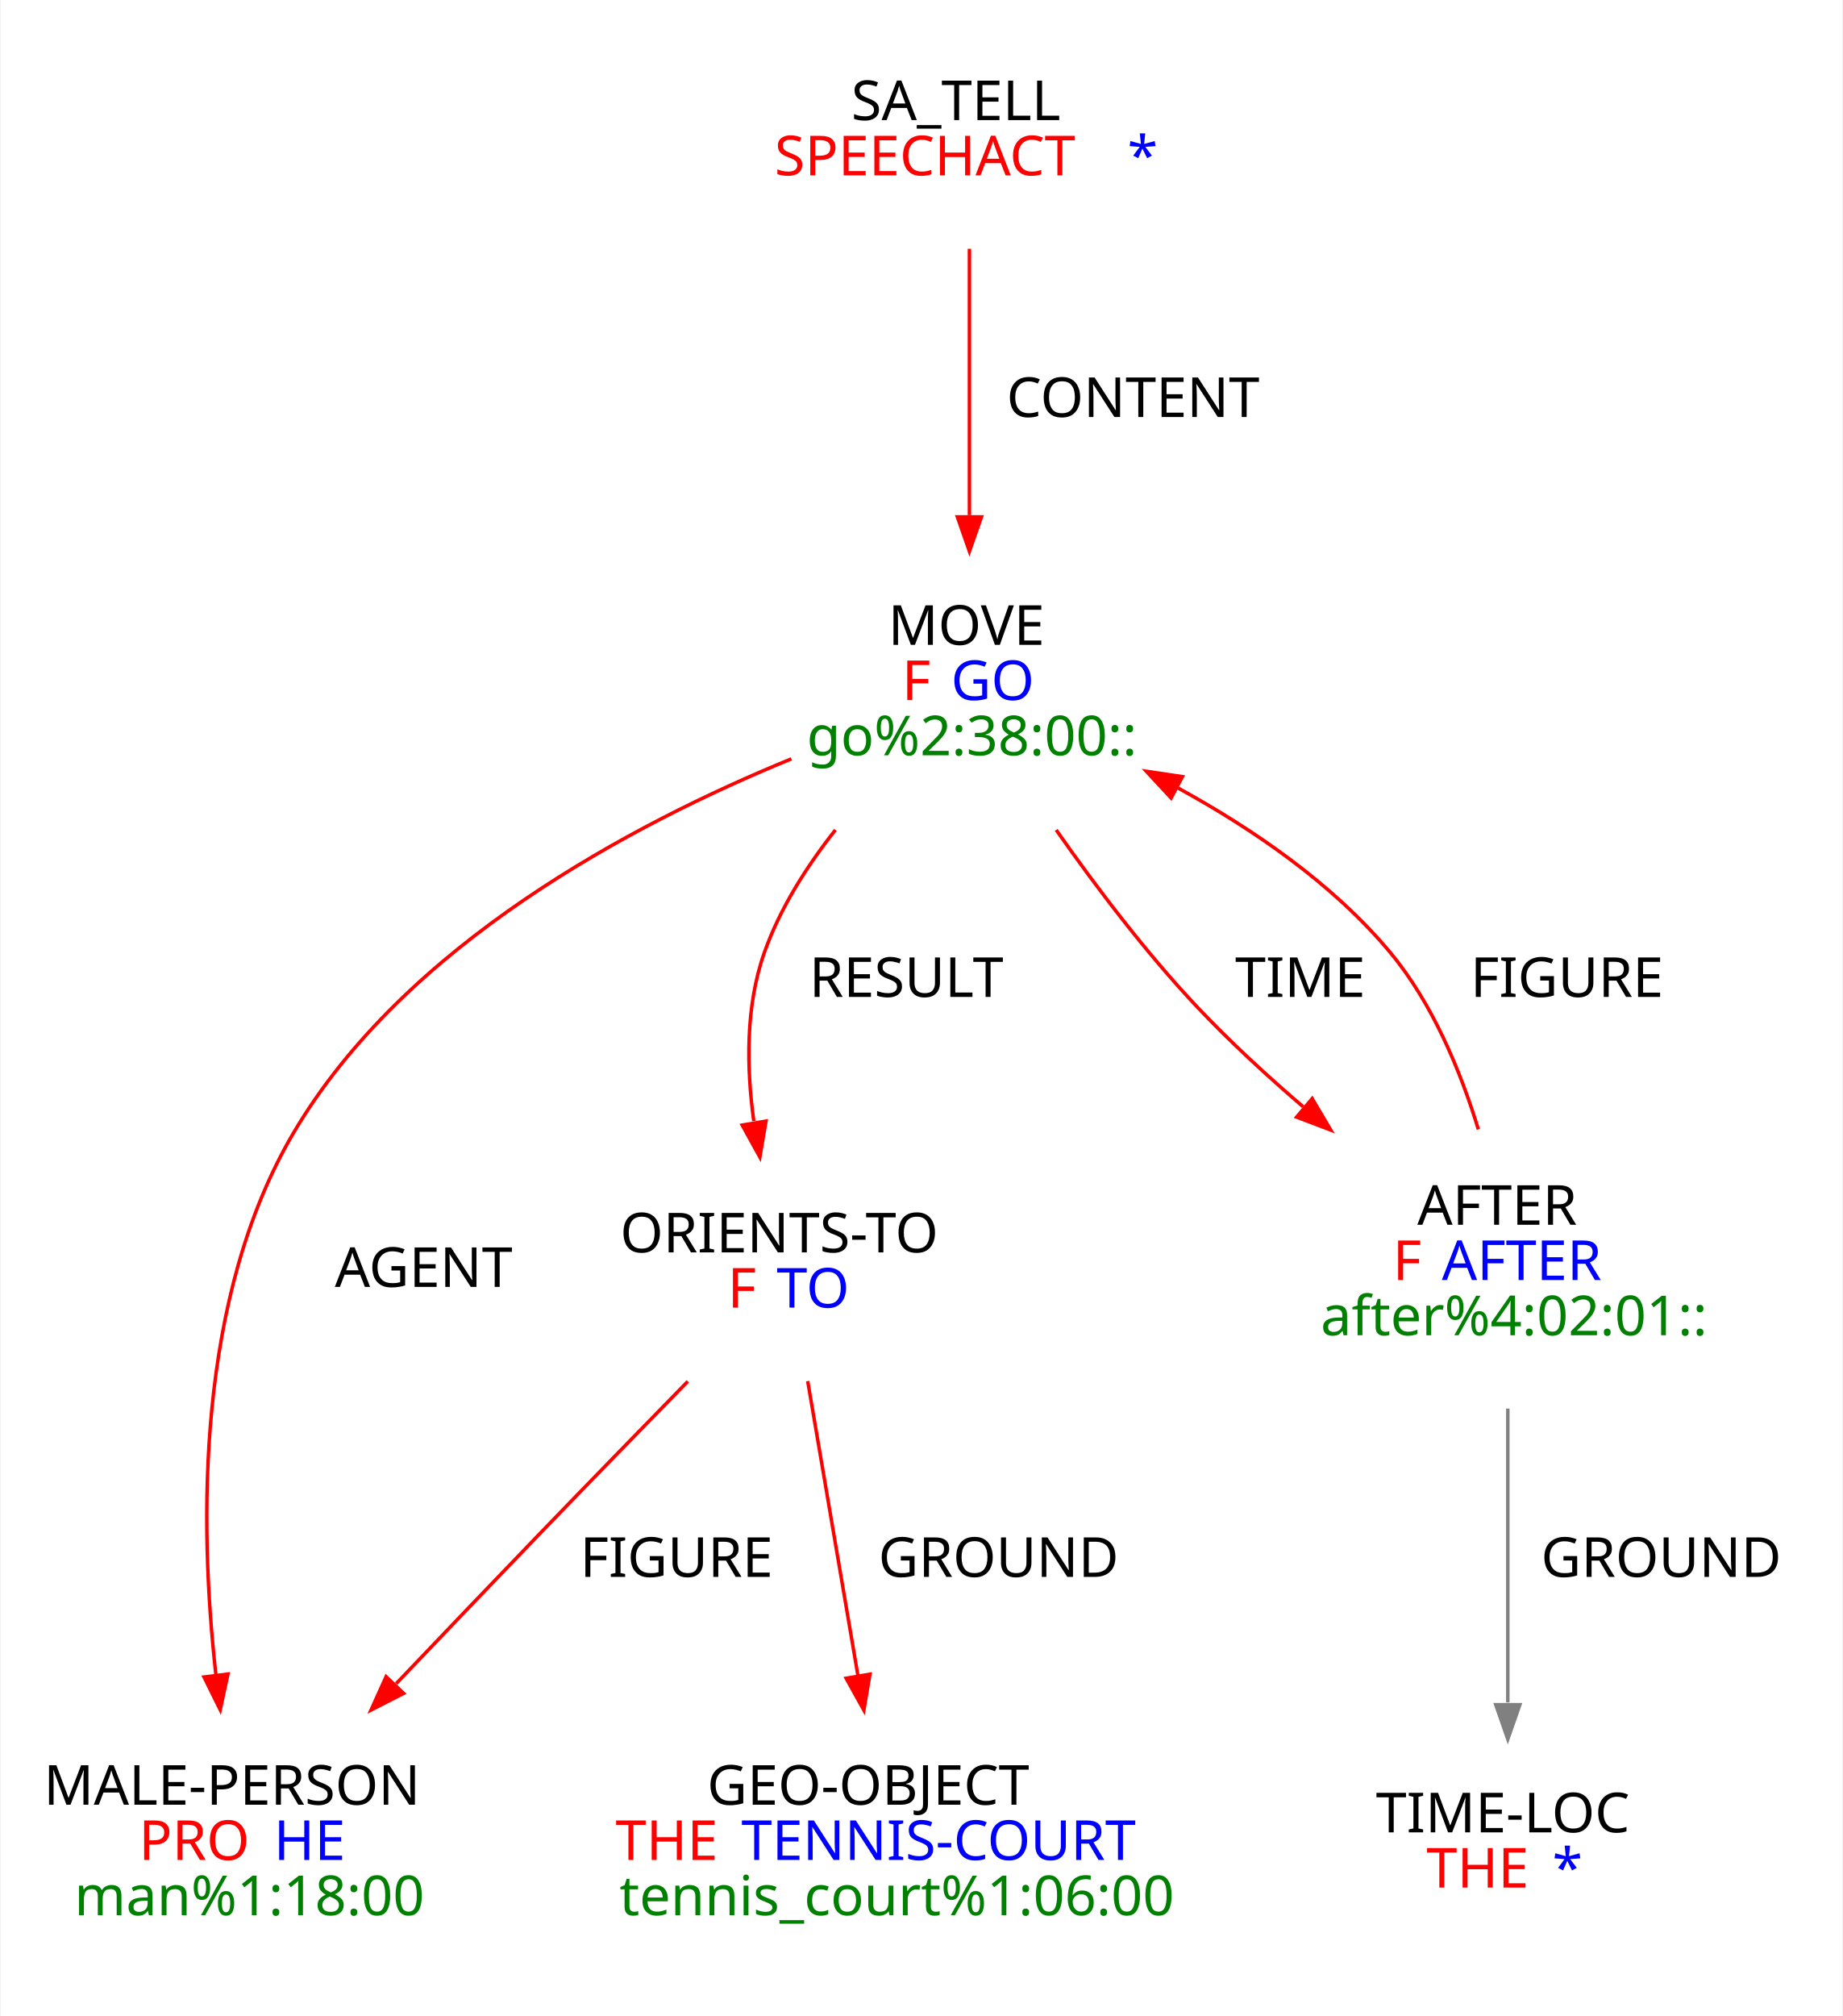
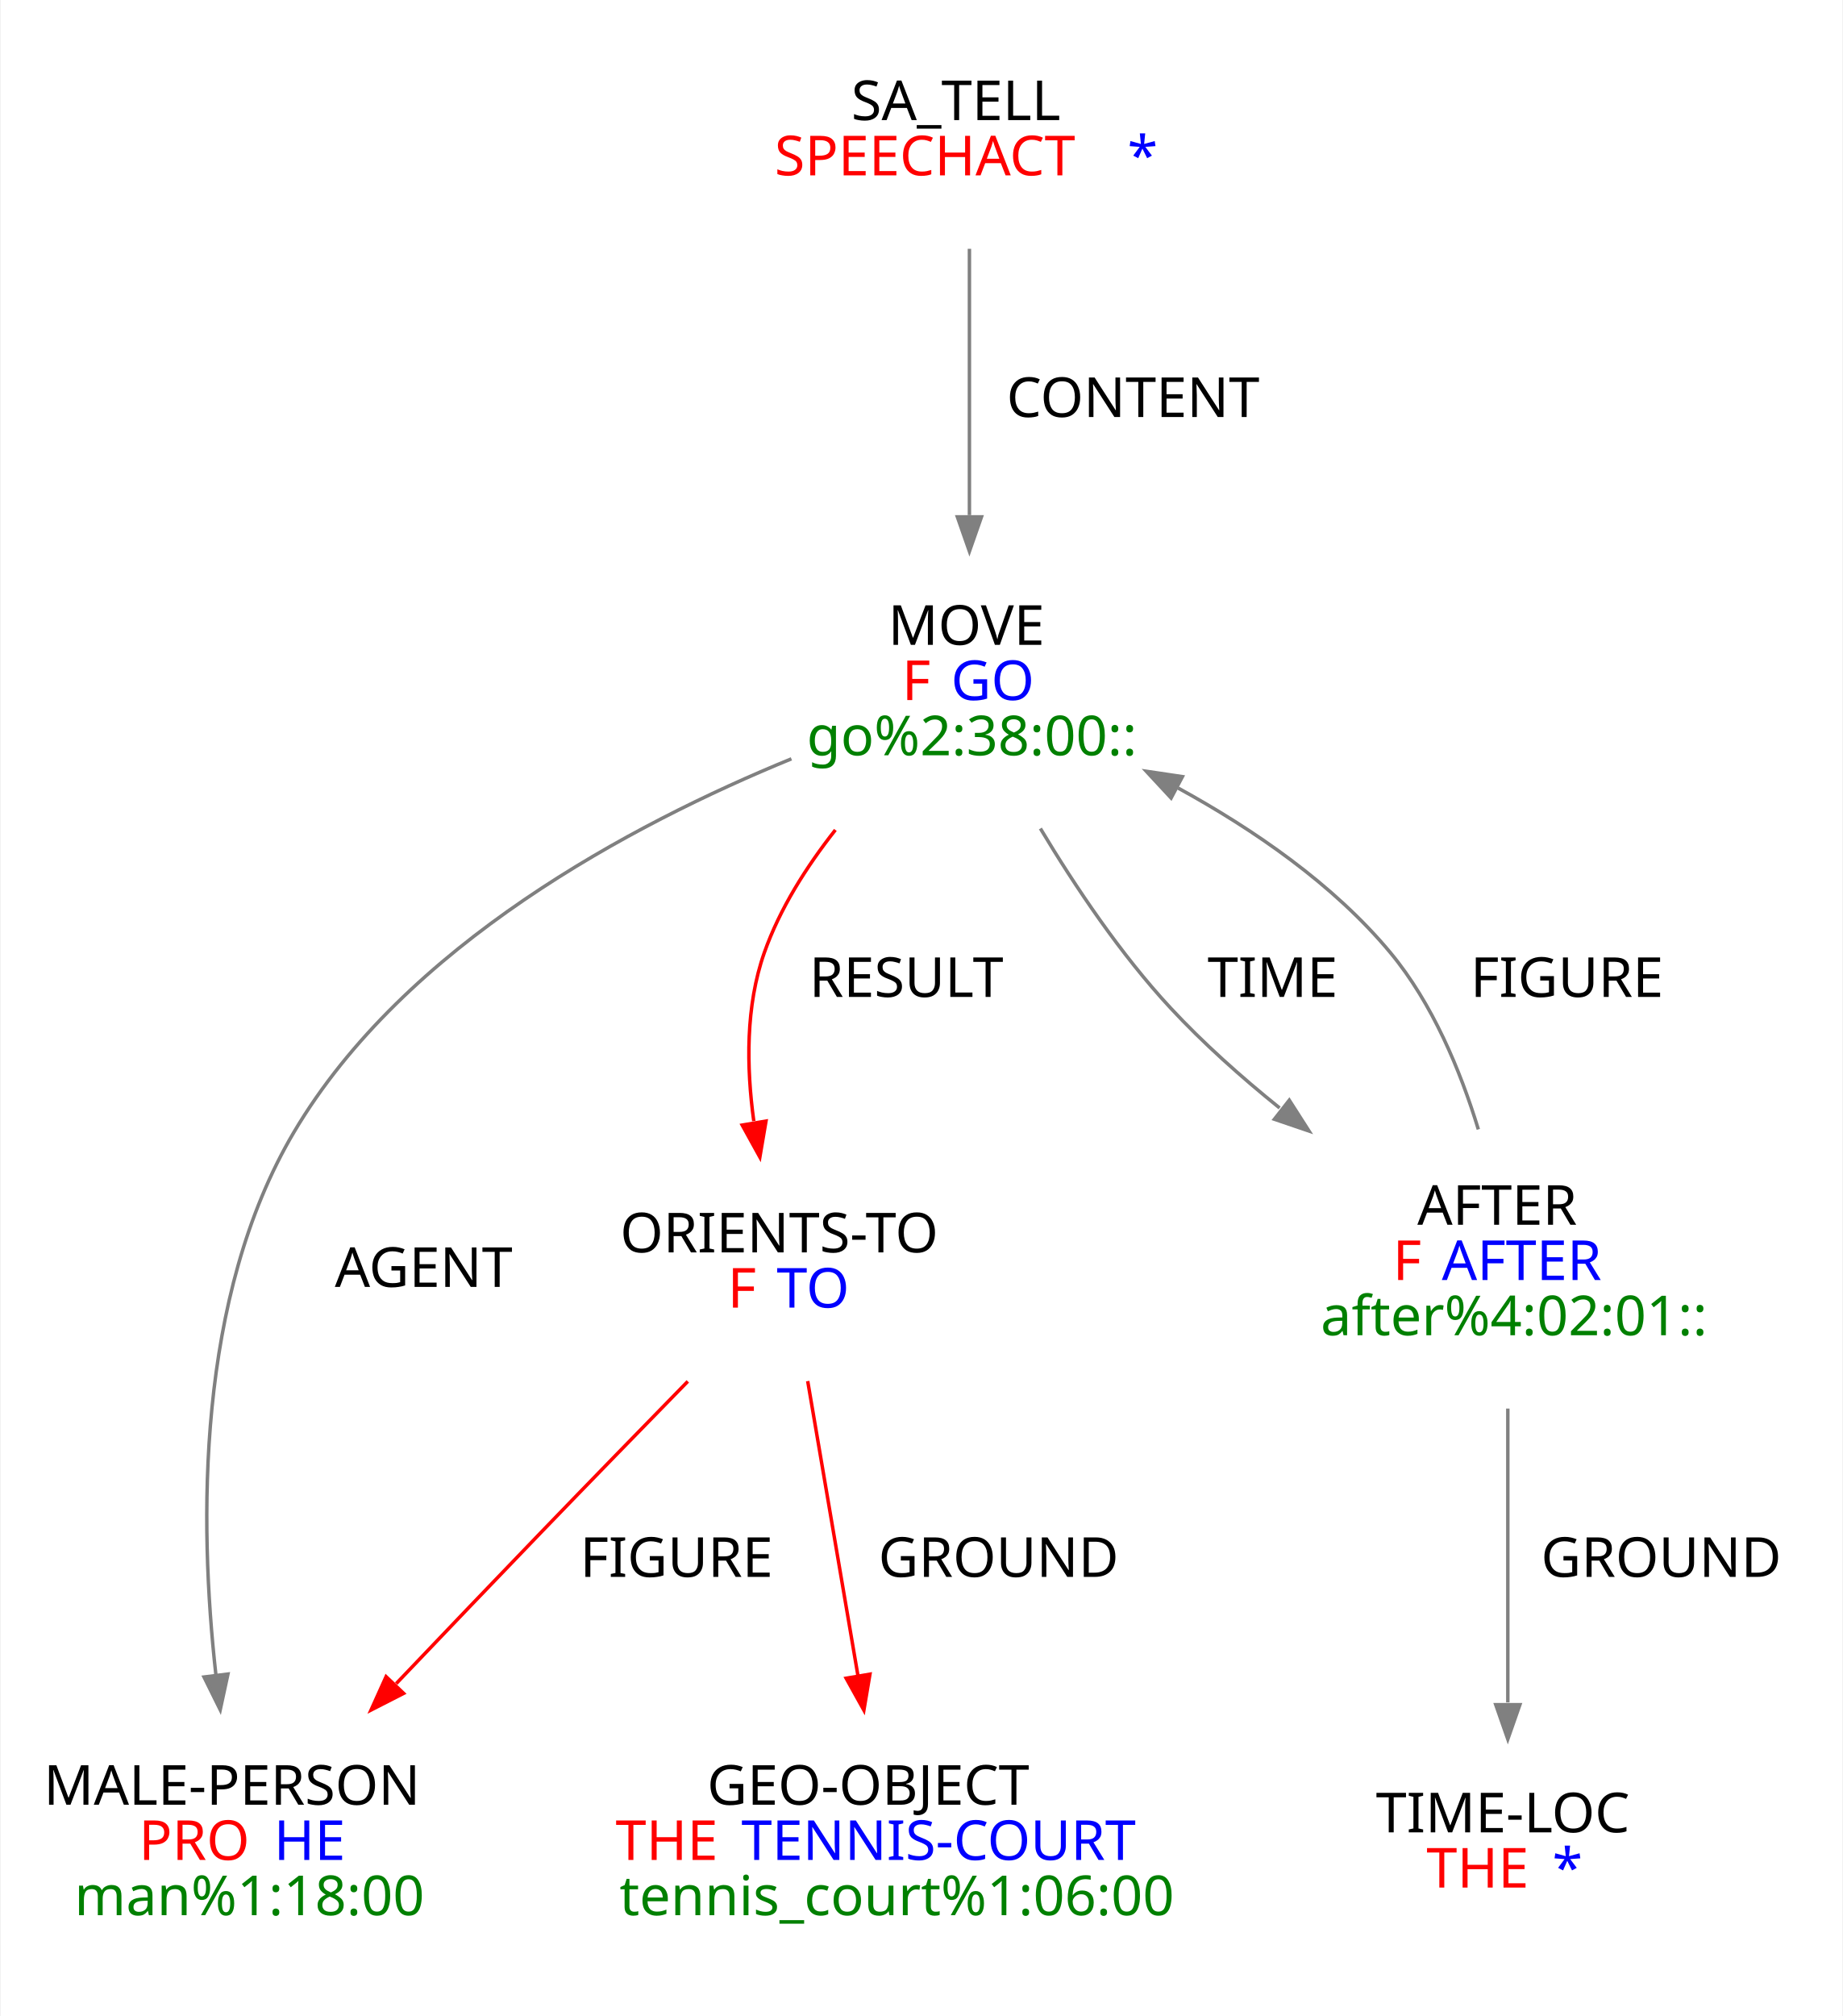
<svg xmlns="http://www.w3.org/2000/svg" xmlns:xlink="http://www.w3.org/1999/xlink" width="267pt" height="292pt" viewBox="0.00 0.00 266.79 292.00">
  <g id="graph0" class="graph" transform="scale(1 1) rotate(0) translate(4 288)">
    <polygon fill="white" stroke="transparent" points="-4,4 -4,-288 262.79,-288 262.79,4 -4,4" />
    <g id="node1" class="node">
      <g id="a_node1">
        <a xlink:href="http://trips.ihmc.us/lexicon/data/ONT::SA_TELL.xml" xlink:title="&lt;font color=&quot;green&quot;&gt;&lt;br /&gt;&lt;/font&gt; &lt;font color=&quot;black&quot;&gt;SA_TELL&lt;/font&gt; &lt;font color=&quot;green&quot;&gt;&lt;br /&gt;&lt;/font&gt; &lt;font color=&quot;red&quot;&gt;SPEECHACT&lt;/font&gt; &lt;font color=&quot;blue&quot;&gt;* &lt;/font&gt; &lt;font color=&quot;green&quot;&gt;&lt;br /&gt; &lt;/font&gt;">
          <text text-anchor="start" x="117" y="-270.6" font-family="Work Sans" font-size="8.00"> </text>
          <text text-anchor="start" x="119.22" y="-270.6" font-family="Work Sans" font-size="8.00">SA_TELL</text>
          <text text-anchor="start" x="153.46" y="-270.6" font-family="Work Sans" font-size="8.00"> </text>
          <text text-anchor="start" x="105.89" y="-262.6" font-family="Work Sans" font-size="8.00"> </text>
          <text text-anchor="start" x="108.11" y="-262.6" font-family="Work Sans" font-size="8.00" fill="red">SPEECHACT</text>
          <text text-anchor="start" x="157.01" y="-262.6" font-family="Work Sans" font-size="8.00"> </text>
          <text text-anchor="start" x="159.23" y="-262.6" font-family="Work Sans" font-size="8.00" fill="blue">* </text>
          <text text-anchor="start" x="164.57" y="-262.6" font-family="Work Sans" font-size="8.00"> </text>
          <text text-anchor="start" x="135.23" y="-254.6" font-family="Work Sans" font-size="8.00" fill="green"> </text>
        </a>
      </g>
    </g>
    <g id="node2" class="node">
      <g id="a_node2">
        <a xlink:href="http://trips.ihmc.us/lexicon/data/ONT::MOVE.xml" xlink:title="&lt;font color=&quot;green&quot;&gt;&lt;br /&gt;&lt;/font&gt; &lt;font color=&quot;black&quot;&gt;MOVE&lt;/font&gt; &lt;font color=&quot;green&quot;&gt;&lt;br /&gt;&lt;/font&gt; &lt;font color=&quot;red&quot;&gt;F&lt;/font&gt; &lt;font color=&quot;blue&quot;&gt;GO&lt;/font&gt; &lt;font color=&quot;green&quot;&gt;&lt;br /&gt;&lt;/font&gt; &lt;font color=&quot;green&quot;&gt;go%2:38:00::&lt;/font&gt; &lt;font color=&quot;green&quot;&gt;&lt;br /&gt; &lt;/font&gt;">
          <text text-anchor="start" x="122.34" y="-194.6" font-family="Work Sans" font-size="8.00"> </text>
          <text text-anchor="start" x="124.56" y="-194.6" font-family="Work Sans" font-size="8.00">MOVE</text>
          <text text-anchor="start" x="148.12" y="-194.6" font-family="Work Sans" font-size="8.00"> </text>
          <text text-anchor="start" x="124.34" y="-186.6" font-family="Work Sans" font-size="8.00"> </text>
          <text text-anchor="start" x="126.56" y="-186.6" font-family="Work Sans" font-size="8.00" fill="red">F</text>
          <text text-anchor="start" x="131.45" y="-186.6" font-family="Work Sans" font-size="8.00"> </text>
          <text text-anchor="start" x="133.67" y="-186.6" font-family="Work Sans" font-size="8.00" fill="blue">GO</text>
          <text text-anchor="start" x="146.12" y="-186.6" font-family="Work Sans" font-size="8.00"> </text>
          <text text-anchor="start" x="110.54" y="-178.6" font-family="Work Sans" font-size="8.00"> </text>
          <text text-anchor="start" x="112.77" y="-178.6" font-family="Work Sans" font-size="8.00" fill="green">go%2:38:00::</text>
          <text text-anchor="start" x="159.91" y="-178.6" font-family="Work Sans" font-size="8.00"> </text>
          <text text-anchor="start" x="135.23" y="-170.6" font-family="Work Sans" font-size="8.00" fill="green"> </text>
        </a>
      </g>
    </g>
-     <g id="edge6" class="edge">
-       <path fill="none" stroke="red" stroke-width="0.5" d="M136.34,-251.96C136.34,-241.04 136.34,-226.02 136.34,-213.39" />
-       <polygon fill="red" stroke="red" stroke-width="0.5" points="138.09,-213.14 136.34,-208.14 134.59,-213.14 138.09,-213.14" />
+     <g id="edge5" class="edge">
+       <path fill="none" stroke="grey" stroke-width="0.5" d="M136.34,-251.96C136.34,-241.04 136.34,-226.02 136.34,-213.39" />
+       <polygon fill="grey" stroke="grey" stroke-width="0.5" points="138.09,-213.14 136.34,-208.14 134.59,-213.14 138.09,-213.14" />
      <text text-anchor="middle" x="160.05" y="-227.6" font-family="Work Sans" font-size="8.00"> CONTENT   </text>
    </g>
    <g id="node3" class="node">
      <g id="a_node3">
        <a xlink:href="http://trips.ihmc.us/lexicon/data/ONT::MALE-PERSON.xml" xlink:title="&lt;font color=&quot;green&quot;&gt;&lt;br /&gt;&lt;/font&gt; &lt;font color=&quot;black&quot;&gt;MALE-PERSON&lt;/font&gt; &lt;font color=&quot;green&quot;&gt;&lt;br /&gt;&lt;/font&gt; &lt;font color=&quot;red&quot;&gt;PRO&lt;/font&gt; &lt;font color=&quot;blue&quot;&gt;HE&lt;/font&gt; &lt;font color=&quot;green&quot;&gt;&lt;br /&gt;&lt;/font&gt; &lt;font color=&quot;green&quot;&gt;man%1:18:00&lt;/font&gt; &lt;font color=&quot;green&quot;&gt;&lt;br /&gt; &lt;/font&gt;">
          <text text-anchor="start" x="0" y="-26.6" font-family="Work Sans" font-size="8.00"> </text>
          <text text-anchor="start" x="2.22" y="-26.6" font-family="Work Sans" font-size="8.00">MALE-PERSON</text>
          <text text-anchor="start" x="60.46" y="-26.6" font-family="Work Sans" font-size="8.00"> </text>
          <text text-anchor="start" x="13.78" y="-18.6" font-family="Work Sans" font-size="8.00"> </text>
          <text text-anchor="start" x="16" y="-18.6" font-family="Work Sans" font-size="8.00" fill="red">PRO</text>
          <text text-anchor="start" x="33.34" y="-18.6" font-family="Work Sans" font-size="8.00"> </text>
          <text text-anchor="start" x="35.56" y="-18.6" font-family="Work Sans" font-size="8.00" fill="blue">HE</text>
          <text text-anchor="start" x="46.68" y="-18.6" font-family="Work Sans" font-size="8.00"> </text>
          <text text-anchor="start" x="4.43" y="-10.6" font-family="Work Sans" font-size="8.00"> </text>
          <text text-anchor="start" x="6.66" y="-10.6" font-family="Work Sans" font-size="8.00" fill="green">man%1:18:00</text>
          <text text-anchor="start" x="56.02" y="-10.6" font-family="Work Sans" font-size="8.00"> </text>
          <text text-anchor="start" x="30.23" y="-2.6" font-family="Work Sans" font-size="8.00" fill="green"> </text>
        </a>
      </g>
    </g>
    <g id="edge2" class="edge">
-       <path fill="none" stroke="red" stroke-width="0.5" d="M110.55,-178.09C87.35,-168.59 54.51,-151.14 38.47,-124 24.36,-100.15 24.7,-67.54 27.17,-45.45" />
-       <polygon fill="red" stroke="red" stroke-width="0.5" points="28.92,-45.53 27.8,-40.35 25.45,-45.1 28.92,-45.53" />
+       <path fill="none" stroke="grey" stroke-width="0.5" d="M110.55,-178.09C87.35,-168.59 54.51,-151.14 38.47,-124 24.36,-100.15 24.7,-67.54 27.17,-45.45" />
+       <polygon fill="grey" stroke="grey" stroke-width="0.5" points="28.92,-45.53 27.8,-40.35 25.45,-45.1 28.92,-45.53" />
      <text text-anchor="middle" x="57.28" y="-101.6" font-family="Work Sans" font-size="8.00"> AGENT   </text>
    </g>
    <g id="node4" class="node">
      <g id="a_node4">
        <a xlink:href="http://trips.ihmc.us/lexicon/data/ONT::ORIENTS-TO.xml" xlink:title="&lt;font color=&quot;green&quot;&gt;&lt;br /&gt;&lt;/font&gt; &lt;font color=&quot;black&quot;&gt;ORIENTS-TO&lt;/font&gt; &lt;font color=&quot;green&quot;&gt;&lt;br /&gt;&lt;/font&gt; &lt;font color=&quot;red&quot;&gt;F&lt;/font&gt; &lt;font color=&quot;blue&quot;&gt;TO&lt;/font&gt; &lt;font color=&quot;green&quot;&gt;&lt;br /&gt; &lt;/font&gt;">
          <text text-anchor="start" x="83.52" y="-106.6" font-family="Work Sans" font-size="8.00"> </text>
          <text text-anchor="start" x="85.74" y="-106.6" font-family="Work Sans" font-size="8.00">ORIENTS-TO</text>
          <text text-anchor="start" x="134.94" y="-106.6" font-family="Work Sans" font-size="8.00"> </text>
          <text text-anchor="start" x="99.08" y="-98.6" font-family="Work Sans" font-size="8.00"> </text>
          <text text-anchor="start" x="101.3" y="-98.6" font-family="Work Sans" font-size="8.00" fill="red">F</text>
          <text text-anchor="start" x="106.19" y="-98.6" font-family="Work Sans" font-size="8.00"> </text>
          <text text-anchor="start" x="108.41" y="-98.6" font-family="Work Sans" font-size="8.00" fill="blue">TO</text>
          <text text-anchor="start" x="119.38" y="-98.6" font-family="Work Sans" font-size="8.00"> </text>
          <text text-anchor="start" x="109.23" y="-90.6" font-family="Work Sans" font-size="8.00" fill="green"> </text>
        </a>
      </g>
    </g>
-     <g id="edge8" class="edge">
+     <g id="edge3" class="edge">
      <path fill="none" stroke="red" stroke-width="0.5" d="M116.92,-167.79C112.72,-162.46 108.86,-156.37 106.62,-150 103.91,-142.31 104.02,-133.44 105.1,-125.62" />
      <polygon fill="red" stroke="red" stroke-width="0.5" points="106.87,-125.62 105.98,-120.4 103.42,-125.04 106.87,-125.62" />
      <text text-anchor="middle" x="127.2" y="-143.6" font-family="Work Sans" font-size="8.00"> RESULT   </text>
    </g>
    <g id="node6" class="node">
      <g id="a_node6">
        <a xlink:href="http://trips.ihmc.us/lexicon/data/ONT::AFTER.xml" xlink:title="&lt;font color=&quot;green&quot;&gt;&lt;br /&gt;&lt;/font&gt; &lt;font color=&quot;black&quot;&gt;AFTER&lt;/font&gt; &lt;font color=&quot;green&quot;&gt;&lt;br /&gt;&lt;/font&gt; &lt;font color=&quot;red&quot;&gt;F&lt;/font&gt; &lt;font color=&quot;blue&quot;&gt;AFTER&lt;/font&gt; &lt;font color=&quot;green&quot;&gt;&lt;br /&gt;&lt;/font&gt; &lt;font color=&quot;green&quot;&gt;after%4:02:01::&lt;/font&gt; &lt;font color=&quot;green&quot;&gt;&lt;br /&gt; &lt;/font&gt;">
          <text text-anchor="start" x="199.01" y="-110.6" font-family="Work Sans" font-size="8.00"> </text>
          <text text-anchor="start" x="201.23" y="-110.6" font-family="Work Sans" font-size="8.00">AFTER</text>
          <text text-anchor="start" x="227.45" y="-110.6" font-family="Work Sans" font-size="8.00"> </text>
          <text text-anchor="start" x="195.45" y="-102.6" font-family="Work Sans" font-size="8.00"> </text>
          <text text-anchor="start" x="197.67" y="-102.6" font-family="Work Sans" font-size="8.00" fill="red">F</text>
          <text text-anchor="start" x="202.56" y="-102.6" font-family="Work Sans" font-size="8.00"> </text>
          <text text-anchor="start" x="204.78" y="-102.6" font-family="Work Sans" font-size="8.00" fill="blue">AFTER</text>
          <text text-anchor="start" x="231.01" y="-102.6" font-family="Work Sans" font-size="8.00"> </text>
          <text text-anchor="start" x="184.99" y="-94.6" font-family="Work Sans" font-size="8.00"> </text>
          <text text-anchor="start" x="187.21" y="-94.6" font-family="Work Sans" font-size="8.00" fill="green">after%4:02:01::</text>
          <text text-anchor="start" x="241.47" y="-94.6" font-family="Work Sans" font-size="8.00"> </text>
          <text text-anchor="start" x="213.23" y="-86.6" font-family="Work Sans" font-size="8.00" fill="green"> </text>
        </a>
      </g>
    </g>
-     <g id="edge1" class="edge">
-       <path fill="none" stroke="red" stroke-width="0.5" d="M148.91,-167.79C154.73,-159.49 162.01,-149.89 169.48,-142 174.13,-137.09 179.41,-132.22 184.68,-127.7" />
-       <polygon fill="red" stroke="red" stroke-width="0.5" points="186,-128.88 188.69,-124.32 183.74,-126.2 186,-128.88" />
-       <text text-anchor="middle" x="184.27" y="-143.6" font-family="Work Sans" font-size="8.00"> TIME   </text>
+     <g id="edge7" class="edge">
+       <path fill="none" stroke="grey" stroke-width="0.5" d="M146.62,-168C151.69,-159.55 158.26,-149.77 165.48,-142 170.21,-136.91 175.71,-132 181.28,-127.52" />
+       <polygon fill="grey" stroke="grey" stroke-width="0.5" points="182.68,-128.65 185.54,-124.18 180.52,-125.89 182.68,-128.65" />
+       <text text-anchor="middle" x="180.27" y="-143.6" font-family="Work Sans" font-size="8.00"> TIME   </text>
    </g>
-     <g id="edge5" class="edge">
+     <g id="edge4" class="edge">
      <path fill="none" stroke="red" stroke-width="0.5" d="M95.54,-87.92C88.99,-81.22 81.21,-73.24 74.23,-66 67.4,-58.92 60,-51.18 53.3,-44.15" />
      <polygon fill="red" stroke="red" stroke-width="0.5" points="54.37,-42.73 49.65,-40.32 51.83,-45.15 54.37,-42.73" />
      <text text-anchor="middle" x="93.9" y="-59.6" font-family="Work Sans" font-size="8.00"> FIGURE   </text>
    </g>
    <g id="node5" class="node">
      <g id="a_node5">
        <a xlink:href="http://trips.ihmc.us/lexicon/data/ONT::GEO-OBJECT.xml" xlink:title="&lt;font color=&quot;green&quot;&gt;&lt;br /&gt;&lt;/font&gt; &lt;font color=&quot;black&quot;&gt;GEO-OBJECT&lt;/font&gt; &lt;font color=&quot;green&quot;&gt;&lt;br /&gt;&lt;/font&gt; &lt;font color=&quot;red&quot;&gt;THE&lt;/font&gt; &lt;font color=&quot;blue&quot;&gt;TENNIS-COURT&lt;/font&gt; &lt;font color=&quot;green&quot;&gt;&lt;br /&gt;&lt;/font&gt; &lt;font color=&quot;green&quot;&gt;tennis_court%1:06:00&lt;/font&gt; &lt;font color=&quot;green&quot;&gt;&lt;br /&gt; &lt;/font&gt;">
          <text text-anchor="start" x="96.12" y="-26.6" font-family="Work Sans" font-size="8.00"> </text>
          <text text-anchor="start" x="98.34" y="-26.6" font-family="Work Sans" font-size="8.00">GEO-OBJECT</text>
          <text text-anchor="start" x="150.34" y="-26.6" font-family="Work Sans" font-size="8.00"> </text>
          <text text-anchor="start" x="82.86" y="-18.6" font-family="Work Sans" font-size="8.00"> </text>
          <text text-anchor="start" x="85.08" y="-18.6" font-family="Work Sans" font-size="8.00" fill="red">THE</text>
          <text text-anchor="start" x="101.08" y="-18.6" font-family="Work Sans" font-size="8.00"> </text>
          <text text-anchor="start" x="103.3" y="-18.6" font-family="Work Sans" font-size="8.00" fill="blue">TENNIS-COURT</text>
          <text text-anchor="start" x="163.6" y="-18.6" font-family="Work Sans" font-size="8.00"> </text>
          <text text-anchor="start" x="83.42" y="-10.6" font-family="Work Sans" font-size="8.00"> </text>
          <text text-anchor="start" x="85.65" y="-10.6" font-family="Work Sans" font-size="8.00" fill="green">tennis_court%1:06:00</text>
          <text text-anchor="start" x="163.03" y="-10.6" font-family="Work Sans" font-size="8.00"> </text>
          <text text-anchor="start" x="123.23" y="-2.6" font-family="Work Sans" font-size="8.00" fill="green"> </text>
        </a>
      </g>
    </g>
-     <g id="edge7" class="edge">
+     <g id="edge6" class="edge">
      <path fill="none" stroke="red" stroke-width="0.5" d="M112.91,-87.96C114.95,-76.02 117.84,-59.08 120.2,-45.24" />
      <polygon fill="red" stroke="red" stroke-width="0.5" points="121.93,-45.51 121.05,-40.29 118.48,-44.92 121.93,-45.51" />
      <text text-anchor="middle" x="140.56" y="-59.6" font-family="Work Sans" font-size="8.00"> GROUND   </text>
    </g>
-     <g id="edge3" class="edge">
-       <path fill="none" stroke="red" stroke-width="0.5" d="M210.07,-124.42C207.46,-132.95 203.42,-142.68 197.34,-150 189.1,-159.92 177.47,-167.89 166.57,-173.86" />
-       <polygon fill="red" stroke="red" stroke-width="0.5" points="165.56,-172.41 161.96,-176.29 167.2,-175.51 165.56,-172.41" />
+     <g id="edge1" class="edge">
+       <path fill="none" stroke="grey" stroke-width="0.5" d="M210.07,-124.42C207.46,-132.95 203.42,-142.68 197.34,-150 189.1,-159.92 177.47,-167.89 166.57,-173.86" />
+       <polygon fill="grey" stroke="grey" stroke-width="0.5" points="165.56,-172.41 161.96,-176.29 167.2,-175.51 165.56,-172.41" />
      <text text-anchor="middle" x="222.9" y="-143.6" font-family="Work Sans" font-size="8.00"> FIGURE   </text>
    </g>
    <g id="node7" class="node">
      <g id="a_node7">
        <a xlink:href="http://trips.ihmc.us/lexicon/data/ONT::TIME-LOC.xml" xlink:title="&lt;font color=&quot;green&quot;&gt;&lt;br /&gt;&lt;/font&gt; &lt;font color=&quot;black&quot;&gt;TIME-LOC&lt;/font&gt; &lt;font color=&quot;green&quot;&gt;&lt;br /&gt;&lt;/font&gt; &lt;font color=&quot;red&quot;&gt;THE&lt;/font&gt; &lt;font color=&quot;blue&quot;&gt;* &lt;/font&gt; &lt;font color=&quot;green&quot;&gt;&lt;br /&gt; &lt;/font&gt;">
          <text text-anchor="start" x="193.01" y="-22.6" font-family="Work Sans" font-size="8.00"> </text>
          <text text-anchor="start" x="195.23" y="-22.6" font-family="Work Sans" font-size="8.00">TIME-LOC</text>
          <text text-anchor="start" x="233.45" y="-22.6" font-family="Work Sans" font-size="8.00"> </text>
          <text text-anchor="start" x="200.34" y="-14.6" font-family="Work Sans" font-size="8.00"> </text>
          <text text-anchor="start" x="202.56" y="-14.6" font-family="Work Sans" font-size="8.00" fill="red">THE</text>
          <text text-anchor="start" x="218.56" y="-14.6" font-family="Work Sans" font-size="8.00"> </text>
          <text text-anchor="start" x="220.78" y="-14.6" font-family="Work Sans" font-size="8.00" fill="blue">* </text>
          <text text-anchor="start" x="226.12" y="-14.6" font-family="Work Sans" font-size="8.00"> </text>
          <text text-anchor="start" x="213.23" y="-6.6" font-family="Work Sans" font-size="8.00" fill="green"> </text>
        </a>
      </g>
    </g>
-     <g id="edge4" class="edge">
+     <g id="edge8" class="edge">
      <path fill="none" stroke="grey" stroke-width="0.5" d="M214.34,-83.98C214.34,-71.23 214.34,-54.45 214.34,-41.42" />
      <polygon fill="grey" stroke="grey" stroke-width="0.5" points="216.09,-41.09 214.34,-36.09 212.59,-41.09 216.09,-41.09" />
      <text text-anchor="middle" x="236.56" y="-59.6" font-family="Work Sans" font-size="8.00"> GROUND   </text>
    </g>
  </g>
</svg>
